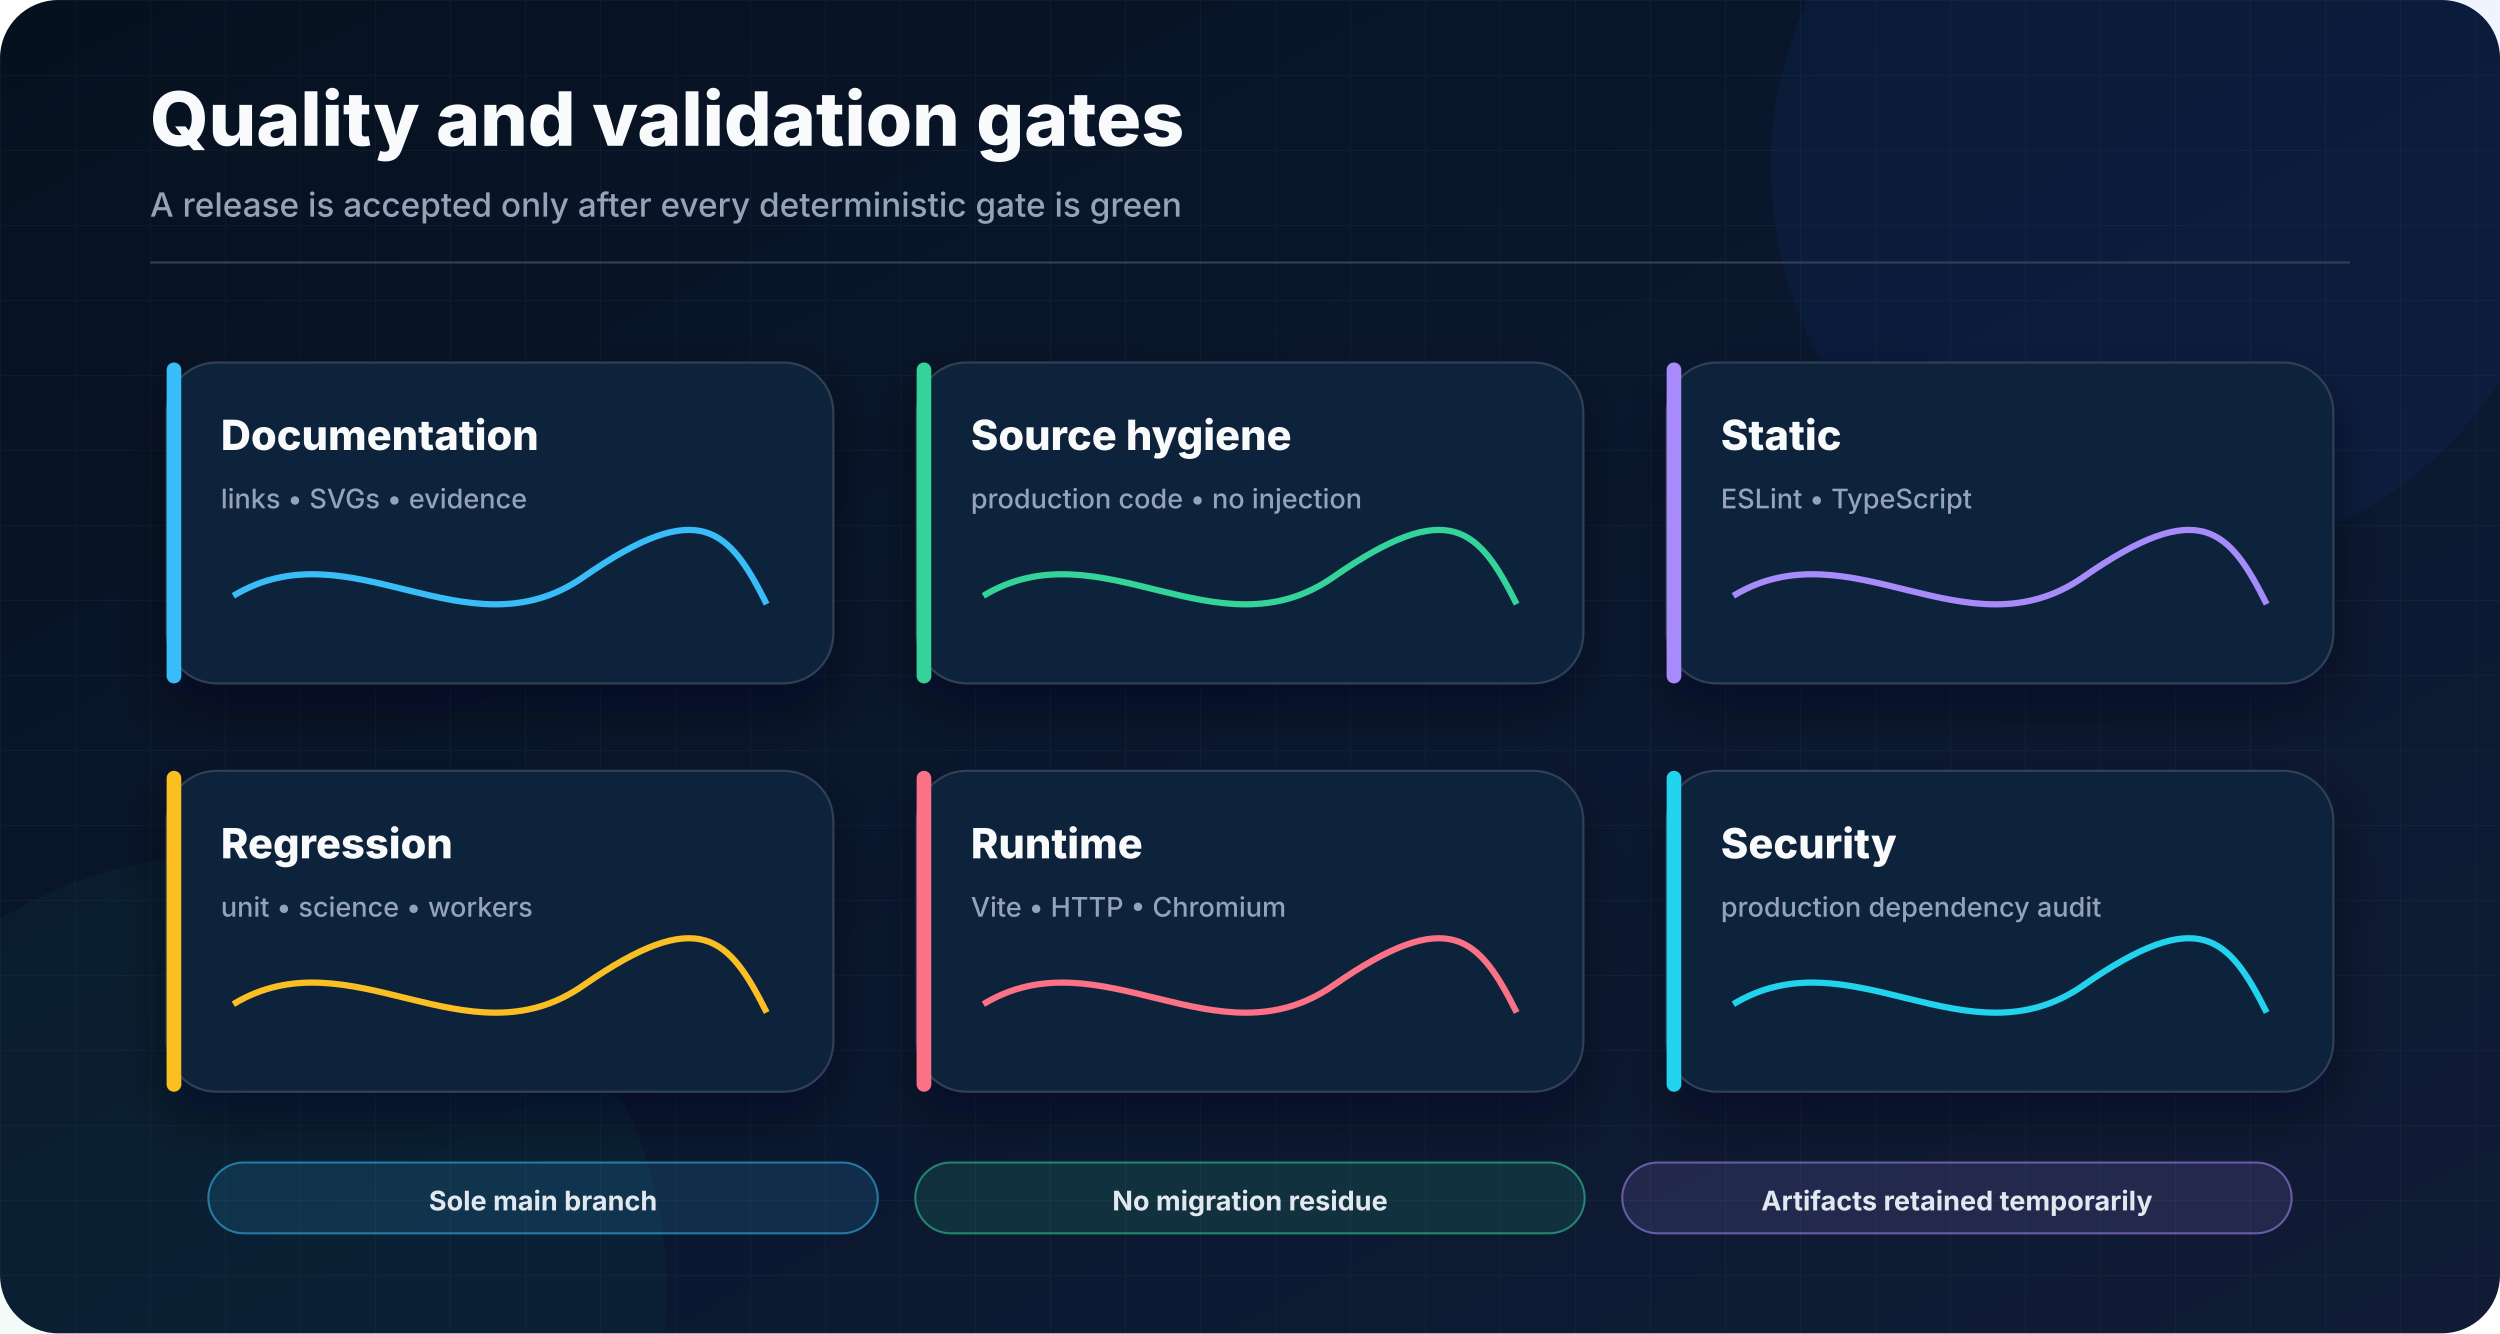
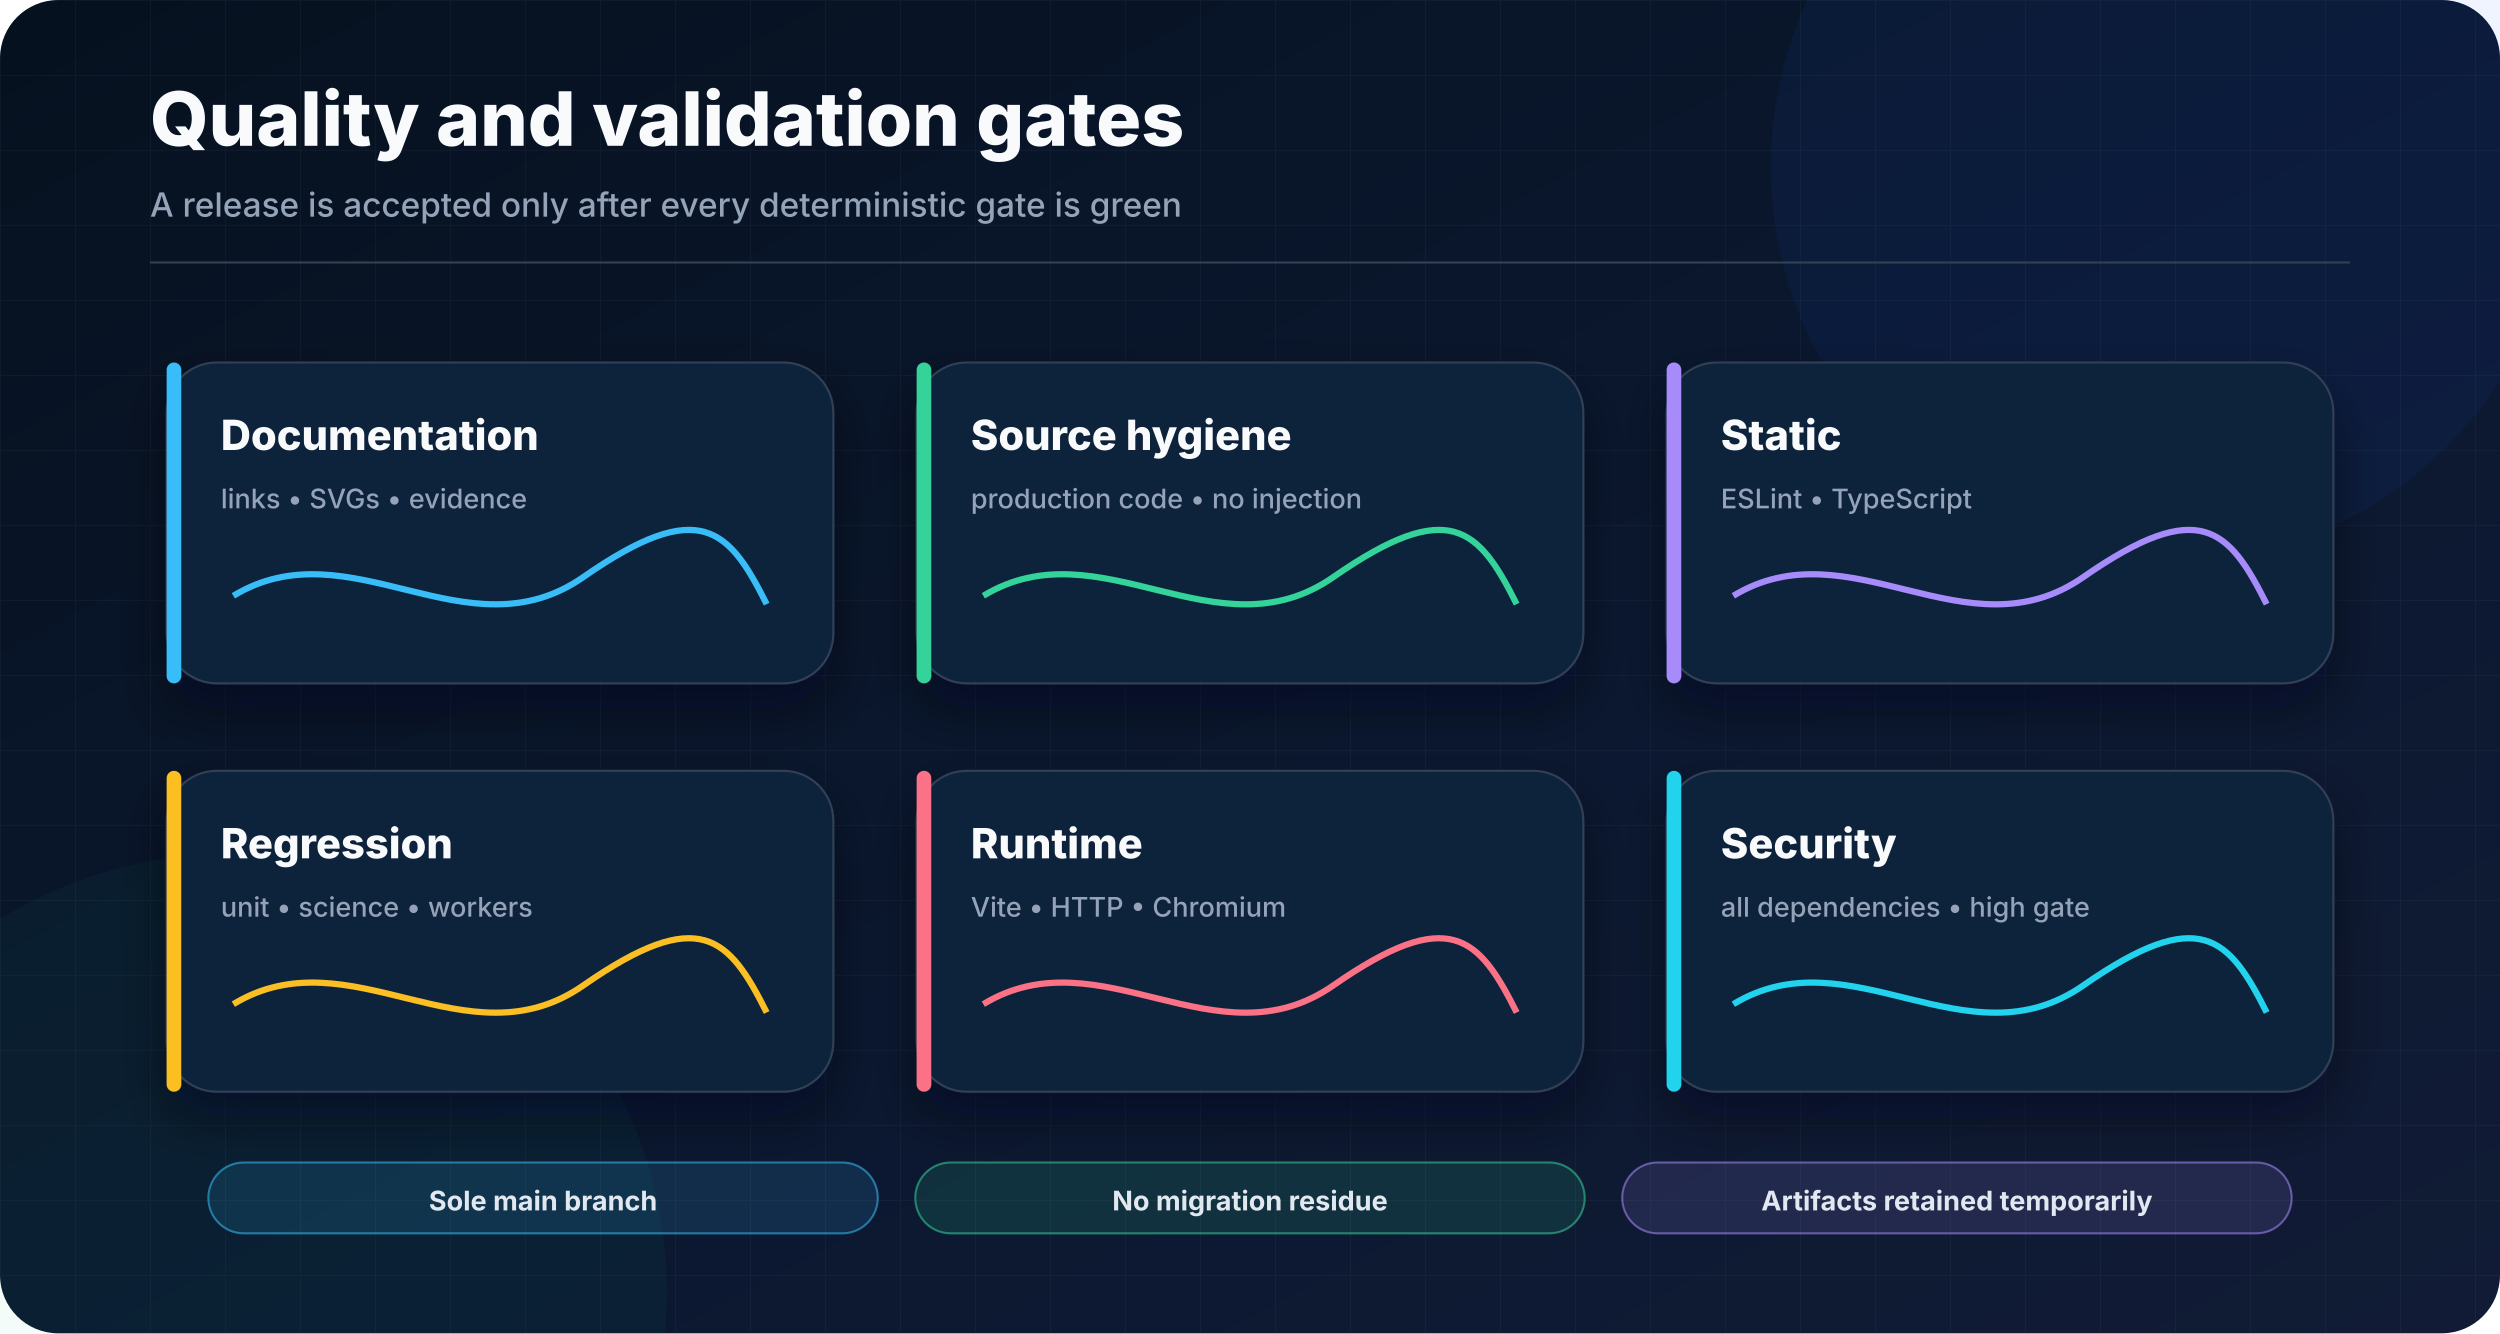
<svg xmlns="http://www.w3.org/2000/svg" width="1200" height="640" viewBox="0 0 1200 640" role="img" aria-labelledby="quality-title quality-title-desc">
  <defs>
    <linearGradient id="bg" x1="0" y1="0" x2="1" y2="1">
      <stop offset="0" stop-color="#06111f" />
      <stop offset=".56" stop-color="#0b1830" />
      <stop offset="1" stop-color="#111b35" />
    </linearGradient>
    <linearGradient id="cyan" x1="0" y1="0" x2="1" y2="1">
      <stop offset="0" stop-color="#22d3ee" />
      <stop offset="1" stop-color="#2563eb" />
    </linearGradient>
    <linearGradient id="emerald" x1="0" y1="0" x2="1" y2="1">
      <stop offset="0" stop-color="#34d399" />
      <stop offset="1" stop-color="#059669" />
    </linearGradient>
    <filter id="shadow" x="-25%" y="-25%" width="150%" height="170%">
      <feDropShadow dx="0" dy="12" stdDeviation="12" flood-color="#020617" flood-opacity=".46" />
    </filter>
    <filter id="glow" x="-50%" y="-50%" width="200%" height="200%">
      <feGaussianBlur stdDeviation="7" result="blur" />
      <feMerge>
        <feMergeNode in="blur" />
        <feMergeNode in="SourceGraphic" />
      </feMerge>
    </filter>
    <pattern id="grid" width="36" height="36" patternUnits="userSpaceOnUse">
      <path d="M36 0H0V36" fill="none" stroke="#94a3b8" stroke-opacity=".055" />
    </pattern>
    <marker id="arrow" markerWidth="10" markerHeight="10" refX="9" refY="5" orient="auto">
      <path d="M0 0L10 5L0 10Z" fill="#38bdf8" />
    </marker>
    <marker id="arrow-muted" markerWidth="10" markerHeight="10" refX="9" refY="5" orient="auto">
      <path d="M0 0L10 5L0 10Z" fill="#64748b" />
    </marker>
  </defs>
  <rect width="1200" height="640" rx="28" fill="url(#bg)" />
  <rect width="1200" height="640" rx="28" fill="url(#grid)" />
  <circle cx="1040" cy="80" r="190" fill="#2563eb" fill-opacity=".07" />
  <circle cx="110" cy="620" r="210" fill="#10b981" fill-opacity=".05" />
  <text x="72" y="70" fill="#f8fafc" font-family="Inter,Segoe UI,Arial,sans-serif" font-size="36" font-weight="820" text-anchor="start">Quality and validation gates</text>
  <text x="72" y="104" fill="#94a3b8" font-family="Inter,Segoe UI,Arial,sans-serif" font-size="16" font-weight="520" text-anchor="start">A release is accepted only after every deterministic gate is green</text>
  <path d="M72 126H1128" stroke="#334155" />
  <g filter="url(#shadow)">
    <rect x="80" y="174" width="320" height="154" rx="24" fill="#0f213b" stroke="#334155" />
    <rect x="80" y="174" width="7" height="154" rx="3.5" fill="#38bdf8" />
    <text x="106" y="216" fill="#f8fafc" font-family="Inter,Segoe UI,Arial,sans-serif" font-size="20" font-weight="760" text-anchor="start">Documentation</text>
    <text x="106" y="244" fill="#94a3b8" font-family="Inter,Segoe UI,Arial,sans-serif" font-size="13" font-weight="520" text-anchor="start">links • SVGs • evidence</text>
  </g>
  <path d="M112 286C168 252,224 316,280 277S350 254,368 290" fill="none" stroke="#38bdf8" stroke-width="3" />
  <g filter="url(#shadow)">
    <rect x="440" y="174" width="320" height="154" rx="24" fill="#0f213b" stroke="#334155" />
    <rect x="440" y="174" width="7" height="154" rx="3.5" fill="#34d399" />
    <text x="466" y="216" fill="#f8fafc" font-family="Inter,Segoe UI,Arial,sans-serif" font-size="20" font-weight="760" text-anchor="start">Source hygiene</text>
    <text x="466" y="244" fill="#94a3b8" font-family="Inter,Segoe UI,Arial,sans-serif" font-size="13" font-weight="520" text-anchor="start">production code • no injection</text>
  </g>
  <path d="M472 286C528 252,584 316,640 277S710 254,728 290" fill="none" stroke="#34d399" stroke-width="3" />
  <g filter="url(#shadow)">
    <rect x="800" y="174" width="320" height="154" rx="24" fill="#0f213b" stroke="#334155" />
    <rect x="800" y="174" width="7" height="154" rx="3.5" fill="#a78bfa" />
    <text x="826" y="216" fill="#f8fafc" font-family="Inter,Segoe UI,Arial,sans-serif" font-size="20" font-weight="760" text-anchor="start">Static</text>
    <text x="826" y="244" fill="#94a3b8" font-family="Inter,Segoe UI,Arial,sans-serif" font-size="13" font-weight="520" text-anchor="start">ESLint • TypeScript</text>
  </g>
  <path d="M832 286C888 252,944 316,1000 277S1070 254,1088 290" fill="none" stroke="#a78bfa" stroke-width="3" />
  <g filter="url(#shadow)">
    <rect x="80" y="370" width="320" height="154" rx="24" fill="#0f213b" stroke="#334155" />
    <rect x="80" y="370" width="7" height="154" rx="3.5" fill="#fbbf24" />
    <text x="106" y="412" fill="#f8fafc" font-family="Inter,Segoe UI,Arial,sans-serif" font-size="20" font-weight="760" text-anchor="start">Regression</text>
    <text x="106" y="440" fill="#94a3b8" font-family="Inter,Segoe UI,Arial,sans-serif" font-size="13" font-weight="520" text-anchor="start">unit • science • workers</text>
  </g>
  <path d="M112 482C168 448,224 512,280 473S350 450,368 486" fill="none" stroke="#fbbf24" stroke-width="3" />
  <g filter="url(#shadow)">
    <rect x="440" y="370" width="320" height="154" rx="24" fill="#0f213b" stroke="#334155" />
    <rect x="440" y="370" width="7" height="154" rx="3.5" fill="#fb7185" />
    <text x="466" y="412" fill="#f8fafc" font-family="Inter,Segoe UI,Arial,sans-serif" font-size="20" font-weight="760" text-anchor="start">Runtime</text>
    <text x="466" y="440" fill="#94a3b8" font-family="Inter,Segoe UI,Arial,sans-serif" font-size="13" font-weight="520" text-anchor="start">Vite • HTTP • Chromium</text>
  </g>
  <path d="M472 482C528 448,584 512,640 473S710 450,728 486" fill="none" stroke="#fb7185" stroke-width="3" />
  <g filter="url(#shadow)">
    <rect x="800" y="370" width="320" height="154" rx="24" fill="#0f213b" stroke="#334155" />
    <rect x="800" y="370" width="7" height="154" rx="3.5" fill="#22d3ee" />
    <text x="826" y="412" fill="#f8fafc" font-family="Inter,Segoe UI,Arial,sans-serif" font-size="20" font-weight="760" text-anchor="start">Security</text>
-     <text x="826" y="440" fill="#94a3b8" font-family="Inter,Segoe UI,Arial,sans-serif" font-size="13" font-weight="520" text-anchor="start">production dependency audit</text>
+     <text x="826" y="440" fill="#94a3b8" font-family="Inter,Segoe UI,Arial,sans-serif" font-size="13" font-weight="520" text-anchor="start">all dependencies • high gate</text>
  </g>
  <path d="M832 482C888 448,944 512,1000 473S1070 450,1088 486" fill="none" stroke="#22d3ee" stroke-width="3" />
  <g>
    <rect x="100" y="558" width="321.333" height="34" rx="17" fill="#38bdf8" fill-opacity=".13" stroke="#38bdf8" stroke-opacity=".55" />
    <text x="260.667" y="581" fill="#e2e8f0" font-family="Inter,Segoe UI,Arial,sans-serif" font-size="13" font-weight="650" text-anchor="middle">Sole main branch</text>
  </g>
  <g>
    <rect x="439.333" y="558" width="321.333" height="34" rx="17" fill="#34d399" fill-opacity=".13" stroke="#34d399" stroke-opacity=".55" />
    <text x="600.0" y="581" fill="#e2e8f0" font-family="Inter,Segoe UI,Arial,sans-serif" font-size="13" font-weight="650" text-anchor="middle">No migration residue</text>
  </g>
  <g>
    <rect x="778.667" y="558" width="321.333" height="34" rx="17" fill="#a78bfa" fill-opacity=".13" stroke="#a78bfa" stroke-opacity=".55" />
    <text x="939.333" y="581" fill="#e2e8f0" font-family="Inter,Segoe UI,Arial,sans-serif" font-size="13" font-weight="650" text-anchor="middle">Artifacts retained temporarily</text>
  </g>
</svg>
